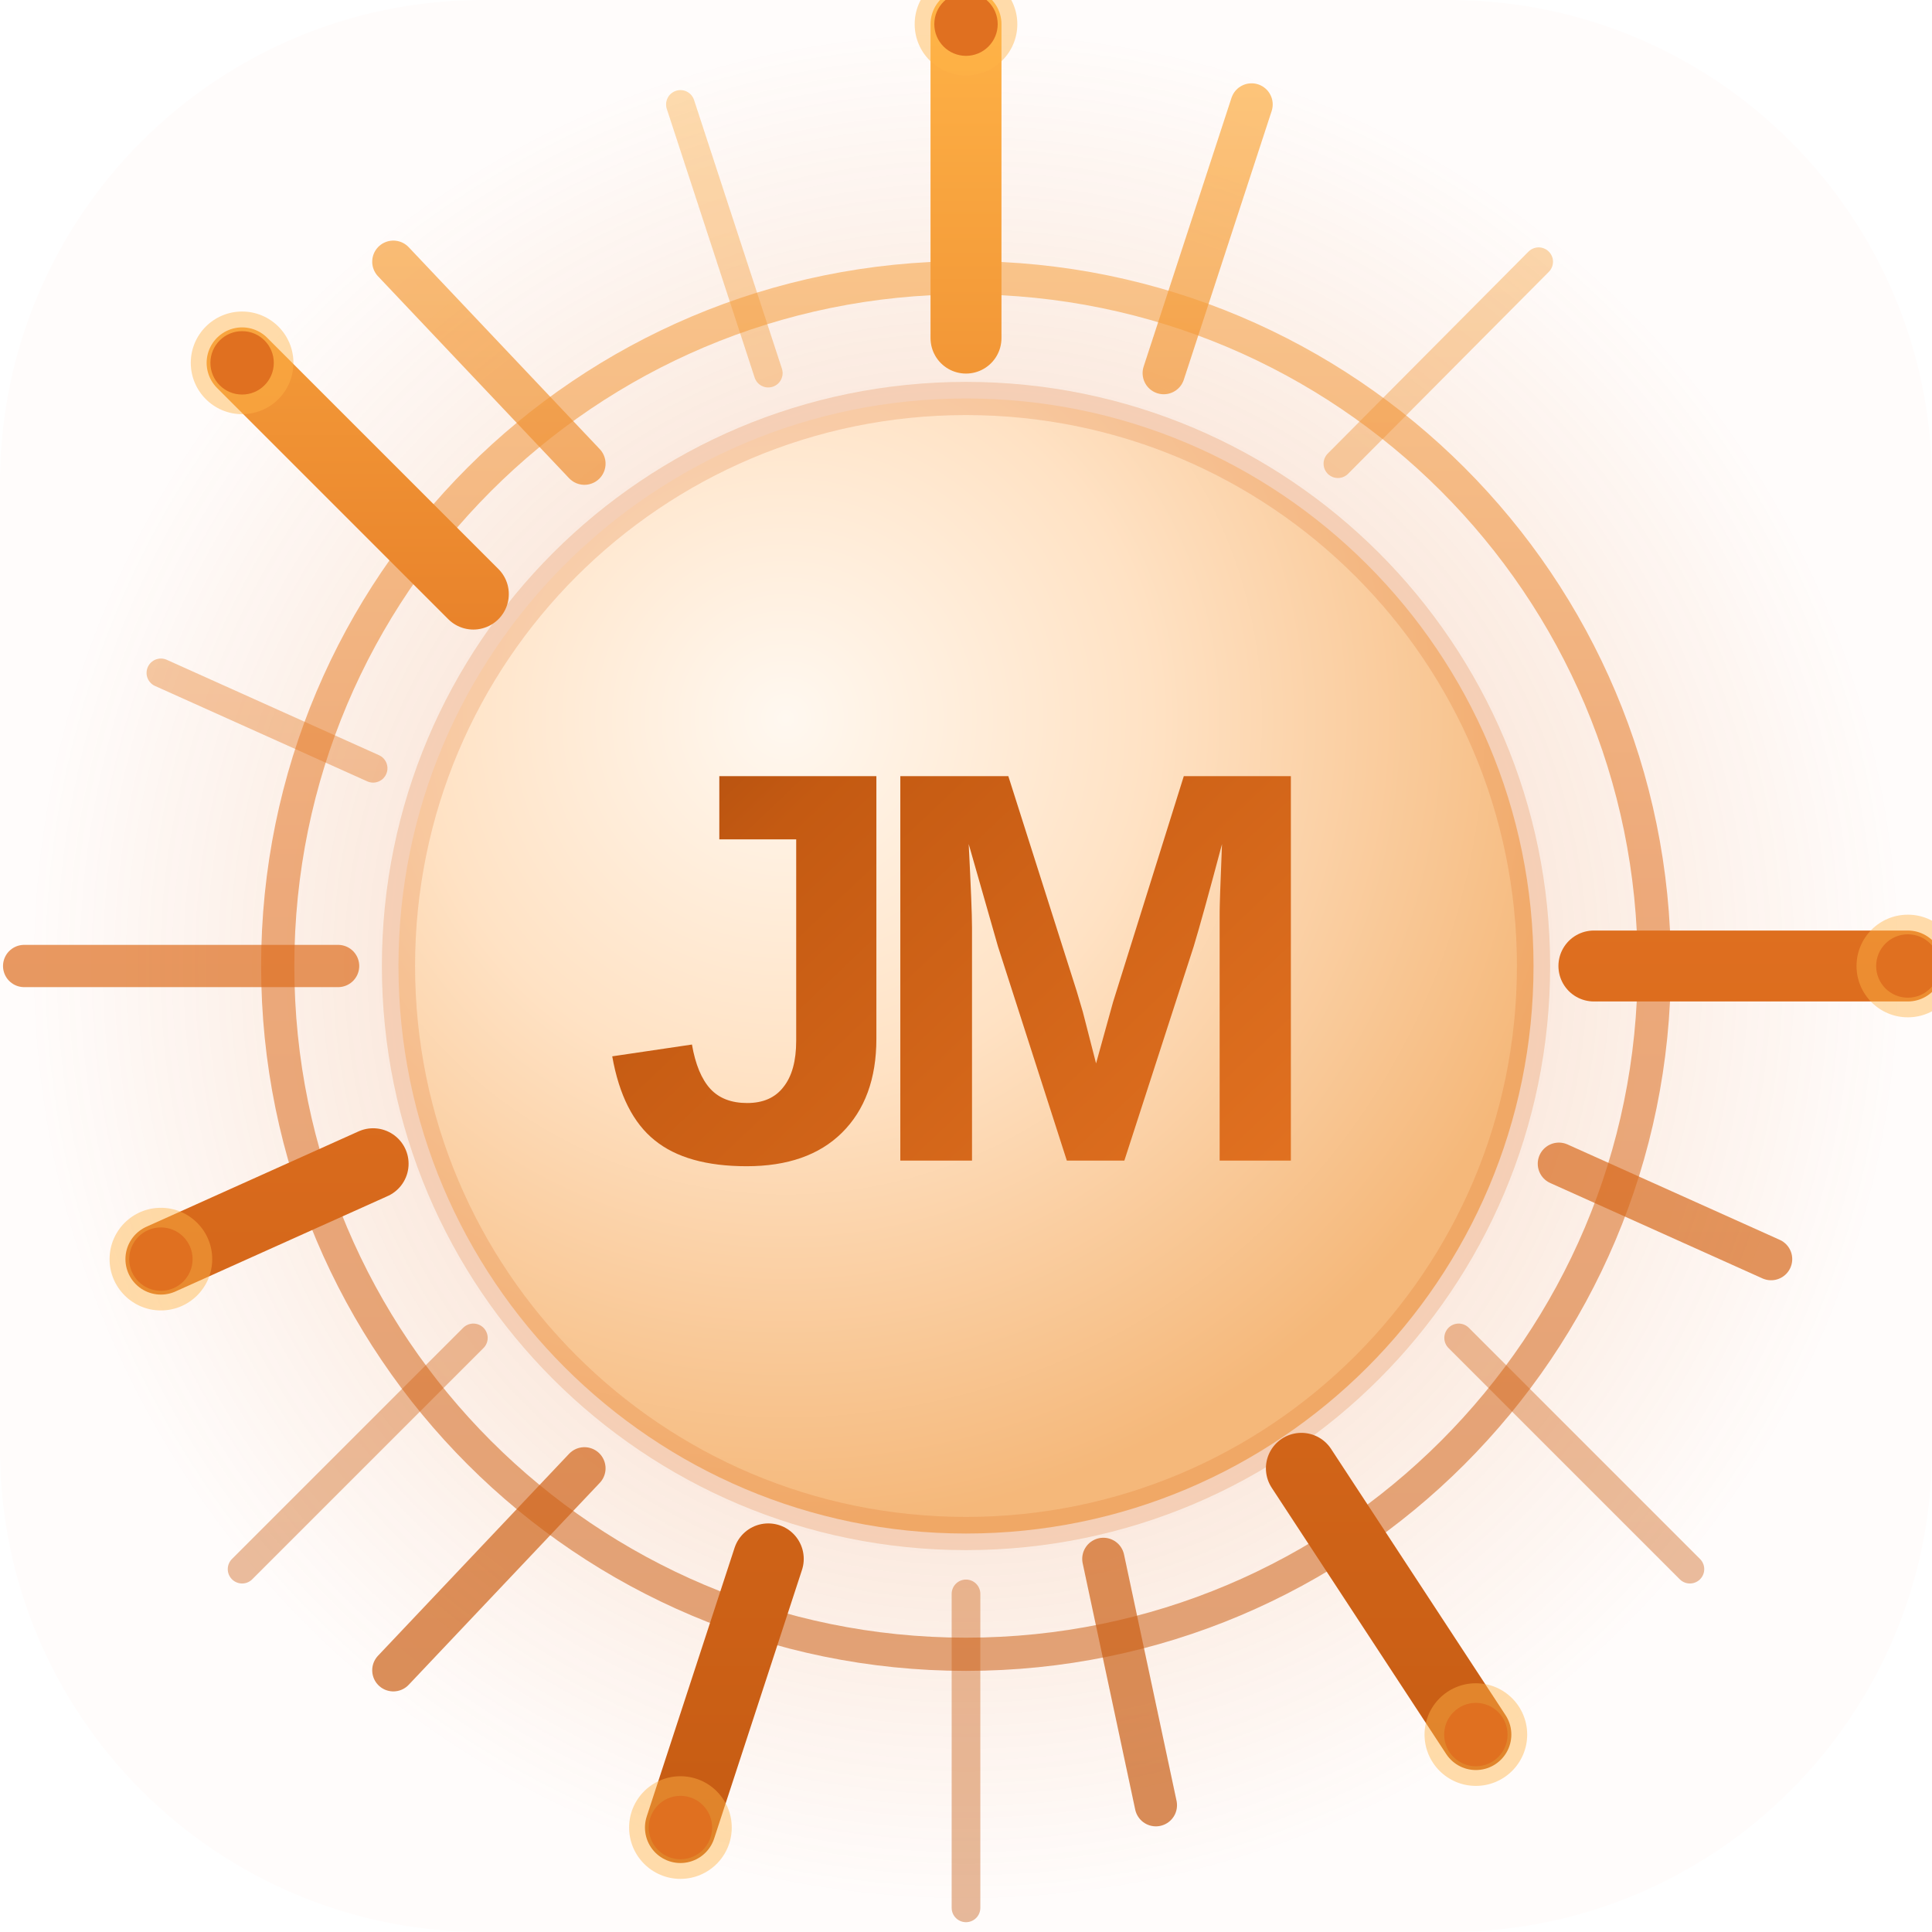
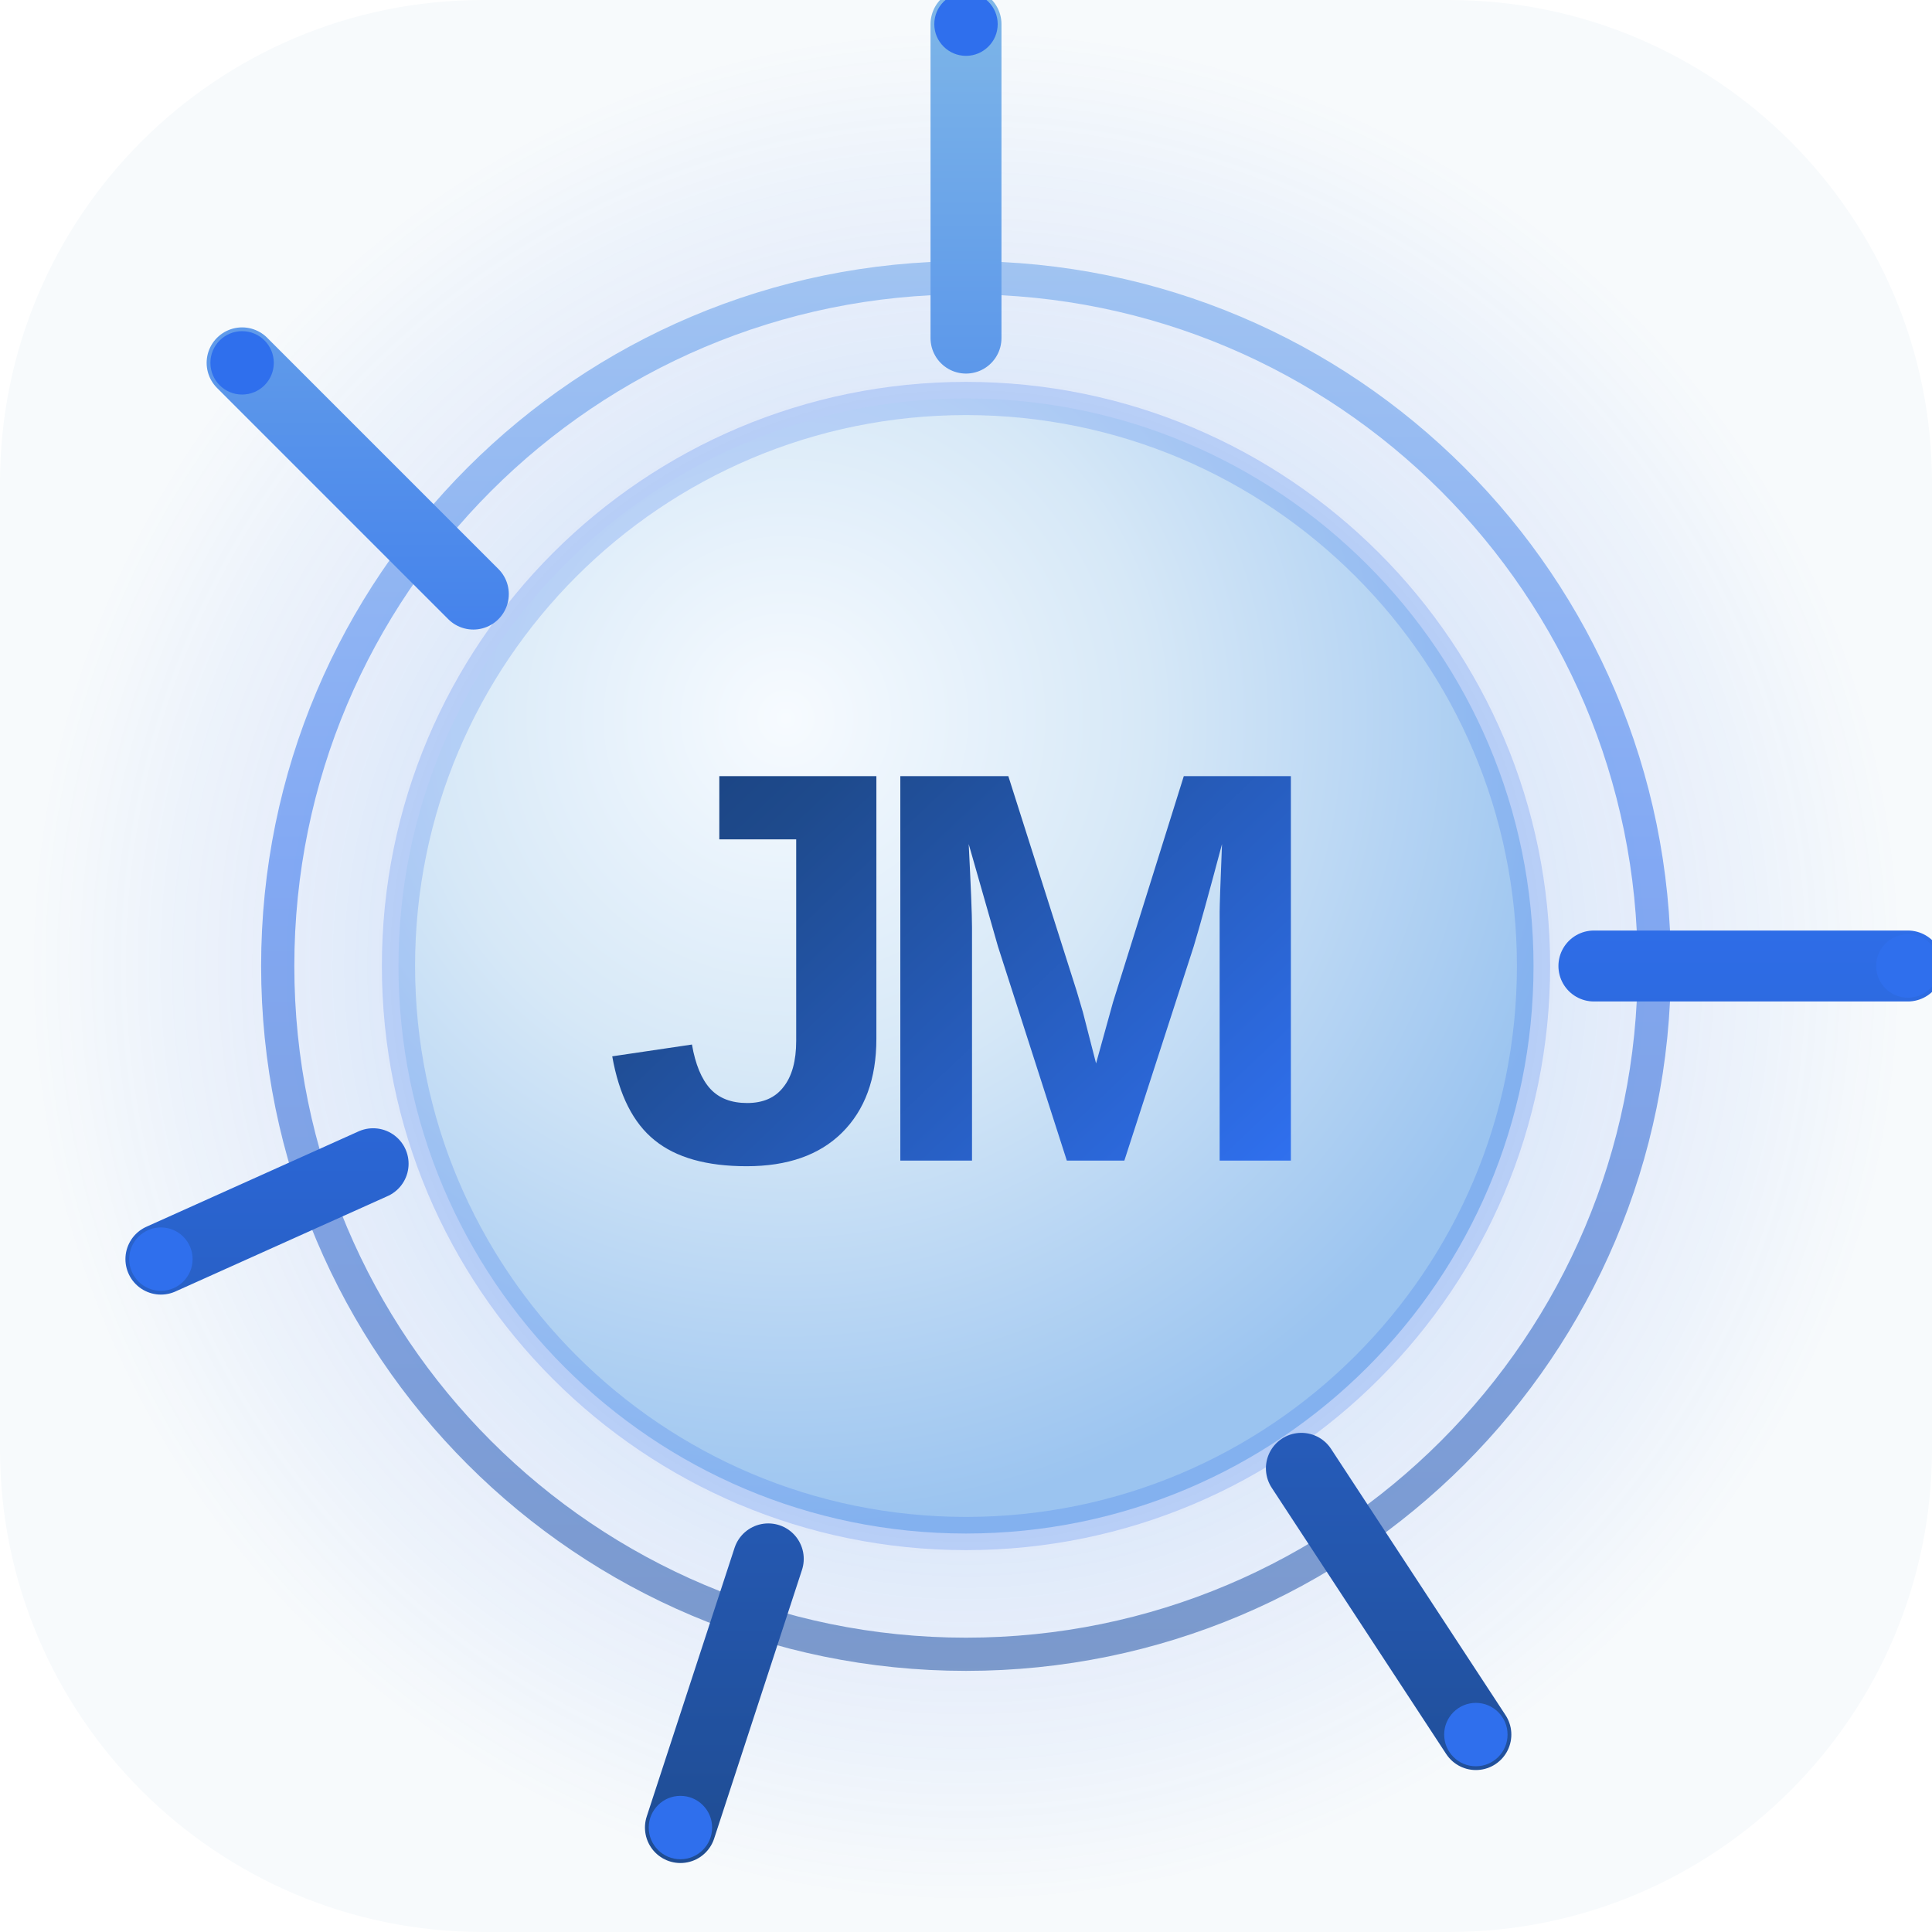
<svg xmlns="http://www.w3.org/2000/svg" viewBox="0 0 64 64" fill="none">
  <defs>
    <radialGradient id="disc" cx="34%" cy="28%" r="72%">
-       <stop offset="0%" stop-color="#FFF8F0" />
-       <stop offset="45%" stop-color="#FFE2C4" />
-       <stop offset="100%" stop-color="#F5B87A" />
+       <stop offset="0%" stop-color="#F7FBFF" />
+       <stop offset="45%" stop-color="#D6E8F7" />
+       <stop offset="100%" stop-color="#9BC4F0" />
    </radialGradient>
    <linearGradient id="t" x1="14" y1="12" x2="52" y2="52" gradientUnits="userSpaceOnUse">
-       <stop stop-color="#7A2E0A" />
-       <stop offset=".35" stop-color="#C45A12" />
-       <stop offset=".7" stop-color="#E07020" />
-       <stop offset="1" stop-color="#F0A04A" />
+       <stop stop-color="#0F2A5C" />
+       <stop offset=".35" stop-color="#1E4A8C" />
+       <stop offset=".7" stop-color="#2F6FED" />
+       <stop offset="1" stop-color="#7EB6E8" />
    </linearGradient>
    <linearGradient id="r" x1="32" y1="0" x2="32" y2="64" gradientUnits="userSpaceOnUse">
-       <stop stop-color="#FFB347" />
-       <stop offset=".45" stop-color="#E07020" />
-       <stop offset="1" stop-color="#C45A12" />
+       <stop stop-color="#7EB6E8" />
+       <stop offset=".45" stop-color="#2F6FED" />
+       <stop offset="1" stop-color="#1E4A8C" />
    </linearGradient>
    <radialGradient id="g" cx="50%" cy="50%" r="50%">
-       <stop offset="0%" stop-color="#E07020" stop-opacity=".32" />
-       <stop offset="100%" stop-color="#E07020" stop-opacity="0" />
+       <stop offset="0%" stop-color="#2F6FED" stop-opacity=".32" />
+       <stop offset="100%" stop-color="#2F6FED" stop-opacity="0" />
    </radialGradient>
  </defs>
-   <rect width="64" height="64" rx="16" fill="#FFFCFB" />
+   <rect width="64" height="64" rx="16" fill="#F7FAFC" />
  <circle cx="32" cy="32" r="31.5" fill="url(#g)" />
  <circle cx="32" cy="32" r="18.8" fill="url(#disc)" />
-   <circle cx="32" cy="32" r="18.8" stroke="#E07020" stroke-opacity=".22" stroke-width="1.1" />
+   <circle cx="32" cy="32" r="18.8" stroke="#2F6FED" stroke-opacity=".22" stroke-width="1.1" />
  <circle cx="32" cy="32" r="22.8" stroke="url(#r)" stroke-width="1.1" stroke-opacity=".55" />
  <g stroke="url(#r)" stroke-linecap="round">
    <line x1="52.8" y1="32" x2="63.2" y2="32" stroke-width="2.35" />
-     <line x1="51.64" y1="38.55" x2="58.67" y2="41.71" stroke-width="1.4" opacity=".7" />
-     <line x1="48.32" y1="44.32" x2="55.98" y2="51.98" stroke-width=".95" opacity=".42" />
    <line x1="43.11" y1="48.64" x2="48.89" y2="57.46" stroke-width="2.35" />
-     <line x1="36.55" y1="51.64" x2="38.29" y2="59.8" stroke-width="1.4" opacity=".7" />
-     <line x1="32" y1="52.8" x2="32" y2="63.2" stroke-width=".95" opacity=".42" />
    <line x1="25.45" y1="51.64" x2="22.54" y2="60.54" stroke-width="2.35" />
-     <line x1="19.36" y1="48.64" x2="13.03" y2="55.33" stroke-width="1.4" opacity=".7" />
-     <line x1="15.68" y1="44.32" x2="8.02" y2="51.98" stroke-width=".95" opacity=".42" />
    <line x1="12.36" y1="38.55" x2="5.33" y2="41.71" stroke-width="2.35" />
-     <line x1="11.2" y1="32" x2=".8" y2="32" stroke-width="1.4" opacity=".7" />
-     <line x1="12.36" y1="25.45" x2="5.33" y2="22.29" stroke-width=".95" opacity=".42" />
    <line x1="15.68" y1="19.68" x2="8.02" y2="12.02" stroke-width="2.35" />
-     <line x1="19.36" y1="15.36" x2="13.03" y2="8.67" stroke-width="1.4" opacity=".7" />
-     <line x1="25.45" y1="12.36" x2="22.54" y2="3.46" stroke-width=".95" opacity=".42" />
    <line x1="32" y1="11.2" x2="32" y2=".8" stroke-width="2.35" />
-     <line x1="38.55" y1="12.36" x2="41.46" y2="3.46" stroke-width="1.4" opacity=".7" />
-     <line x1="44.32" y1="15.36" x2="50.97" y2="8.67" stroke-width=".95" opacity=".42" />
  </g>
  <g>
-     <circle cx="63.2" cy="32" r="1.7" fill="#FFB347" opacity=".45" />
-     <circle cx="63.2" cy="32" r="1.05" fill="#E07020" />
-     <circle cx="48.89" cy="57.46" r="1.7" fill="#FFB347" opacity=".45" />
-     <circle cx="48.89" cy="57.46" r="1.05" fill="#E07020" />
-     <circle cx="22.54" cy="60.54" r="1.7" fill="#FFB347" opacity=".45" />
-     <circle cx="22.54" cy="60.54" r="1.05" fill="#E07020" />
-     <circle cx="5.33" cy="41.71" r="1.7" fill="#FFB347" opacity=".45" />
-     <circle cx="5.33" cy="41.71" r="1.05" fill="#E07020" />
-     <circle cx="8.02" cy="12.02" r="1.7" fill="#FFB347" opacity=".45" />
-     <circle cx="8.02" cy="12.02" r="1.05" fill="#E07020" />
-     <circle cx="32" cy=".8" r="1.7" fill="#FFB347" opacity=".45" />
-     <circle cx="32" cy=".8" r="1.05" fill="#E07020" />
+     <circle cx="63.2" cy="32" r="1.05" fill="#2F6FED" />
+     <circle cx="48.89" cy="57.46" r="1.05" fill="#2F6FED" />
+     <circle cx="22.54" cy="60.54" r="1.05" fill="#2F6FED" />
+     <circle cx="5.33" cy="41.71" r="1.05" fill="#2F6FED" />
+     <circle cx="8.02" cy="12.02" r="1.05" fill="#2F6FED" />
+     <circle cx="32" cy=".8" r="1.05" fill="#2F6FED" />
  </g>
  <text x="32" y="33.2" text-anchor="middle" dominant-baseline="middle" fill="url(#t)" font-family="Arial Black, Arial, sans-serif" font-weight="800" font-size="18.5" letter-spacing="-1.7">JM</text>
</svg>
